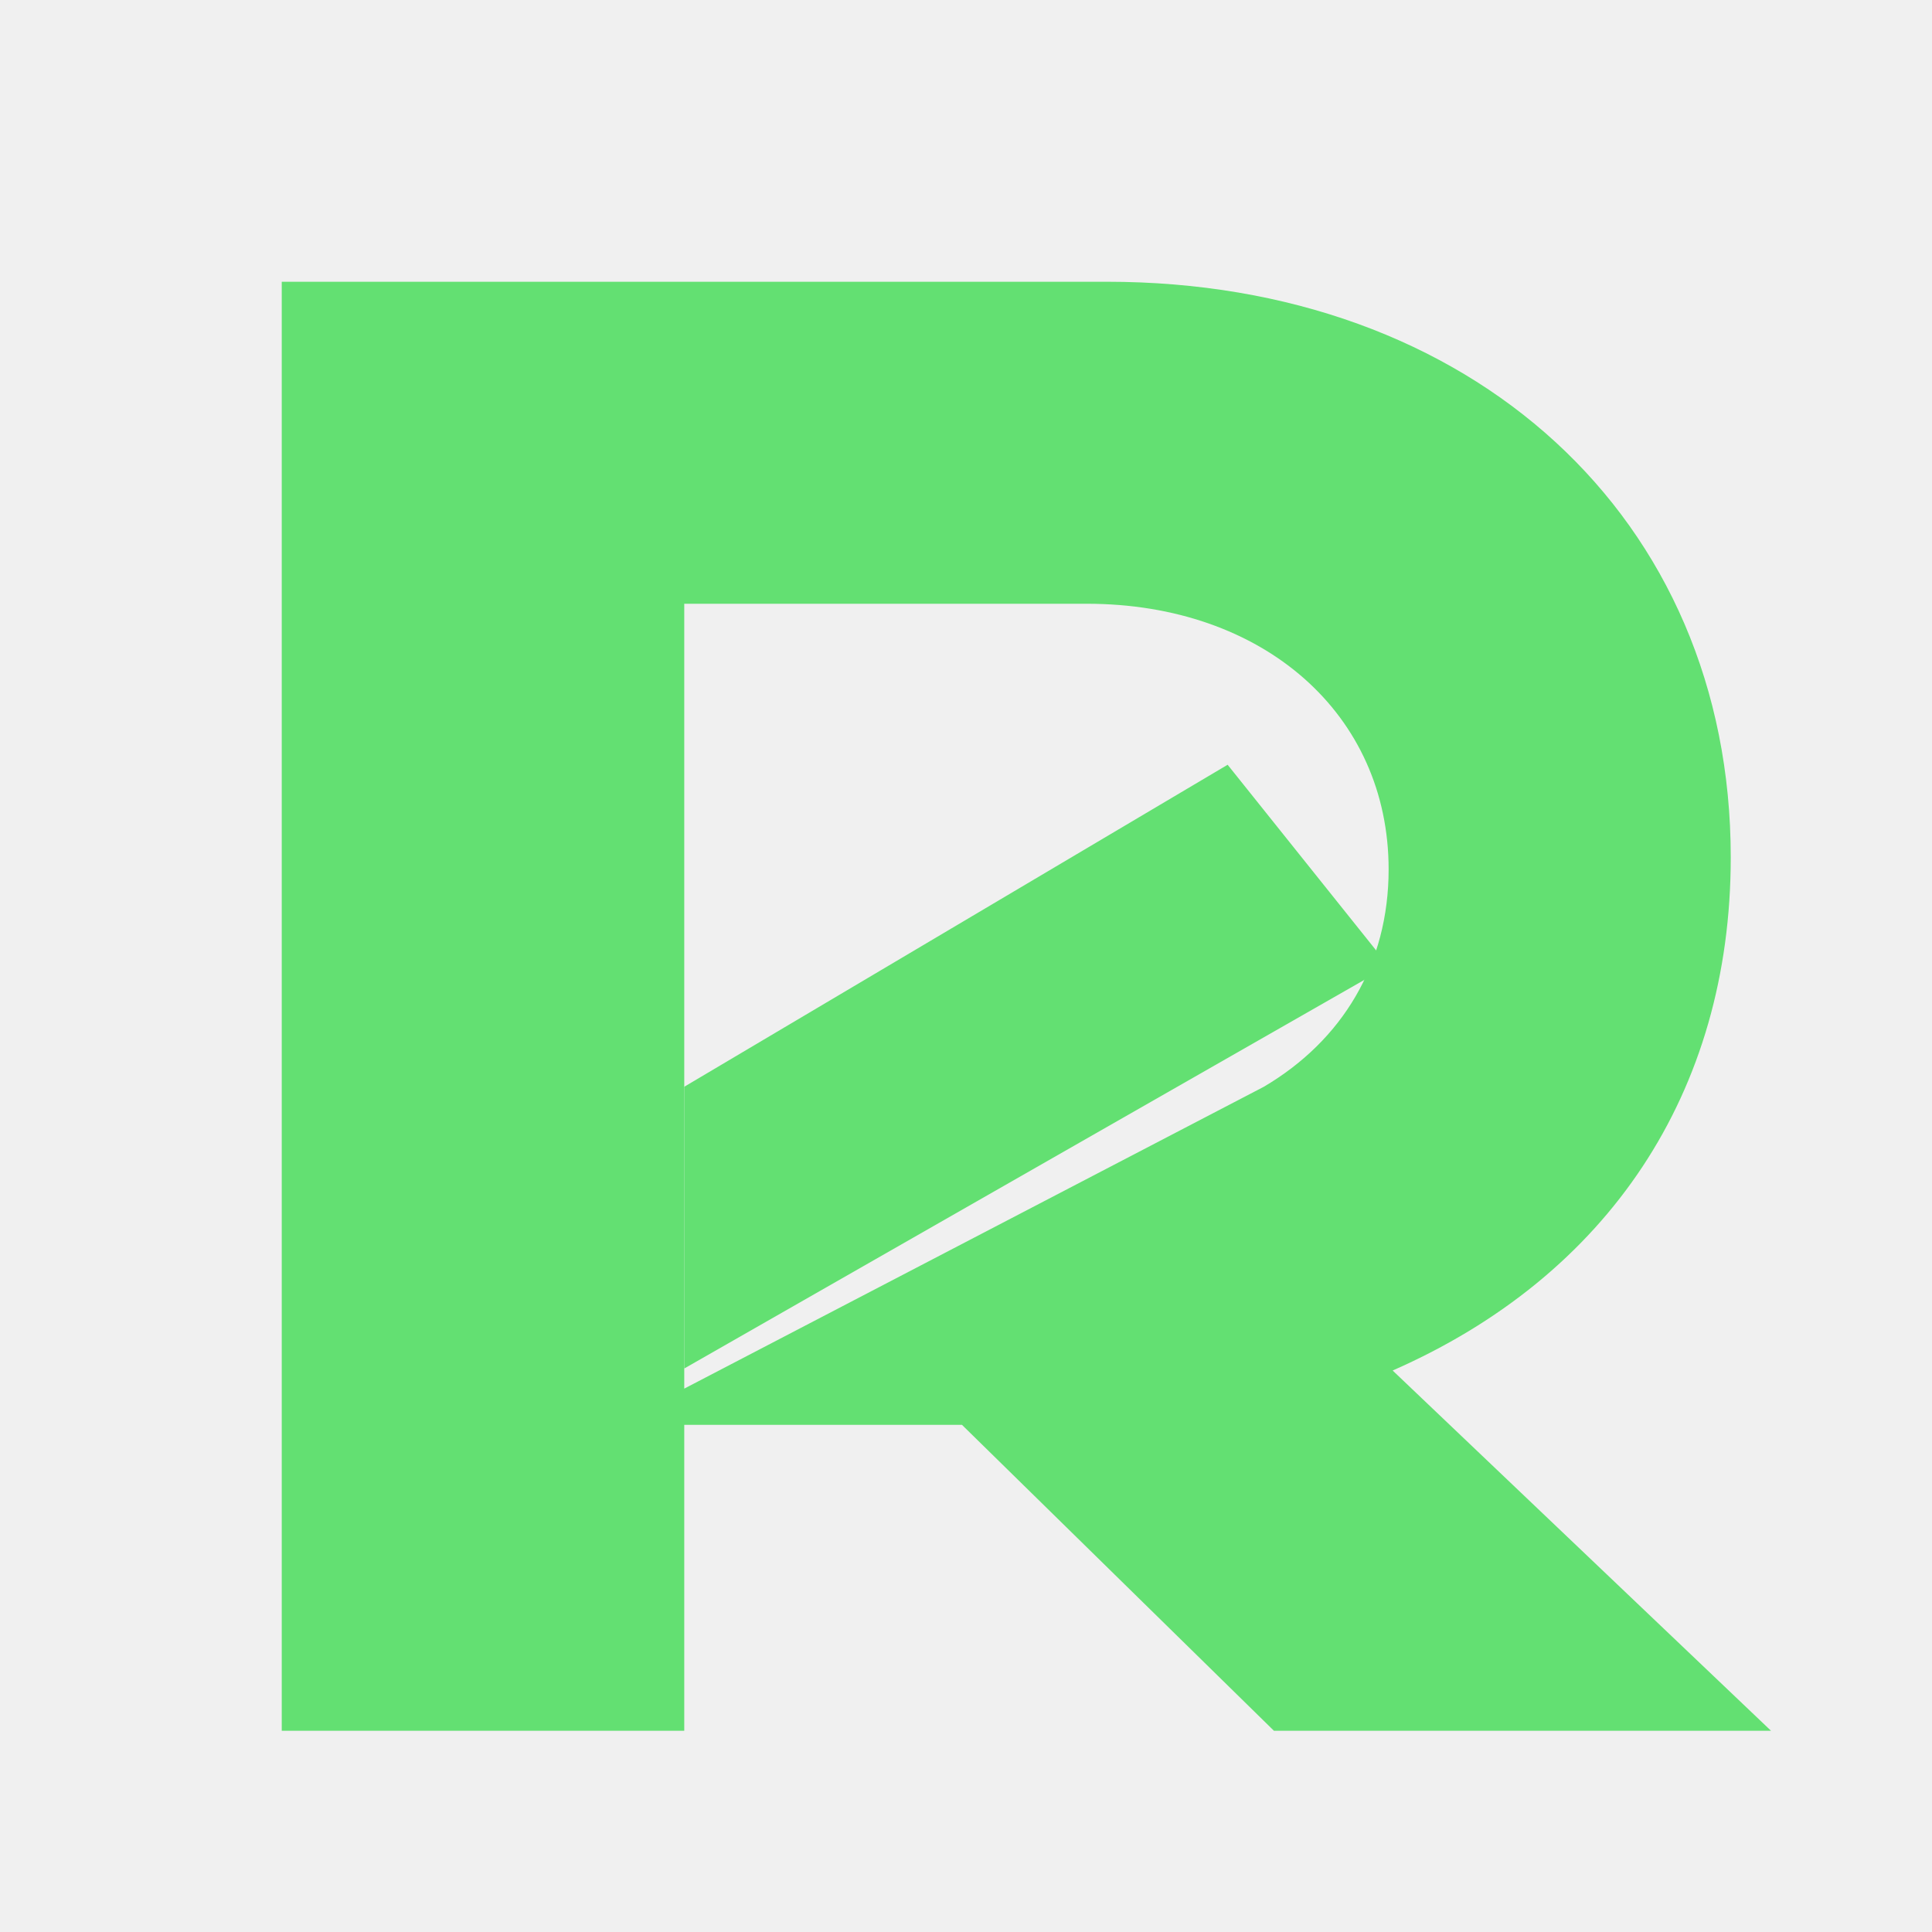
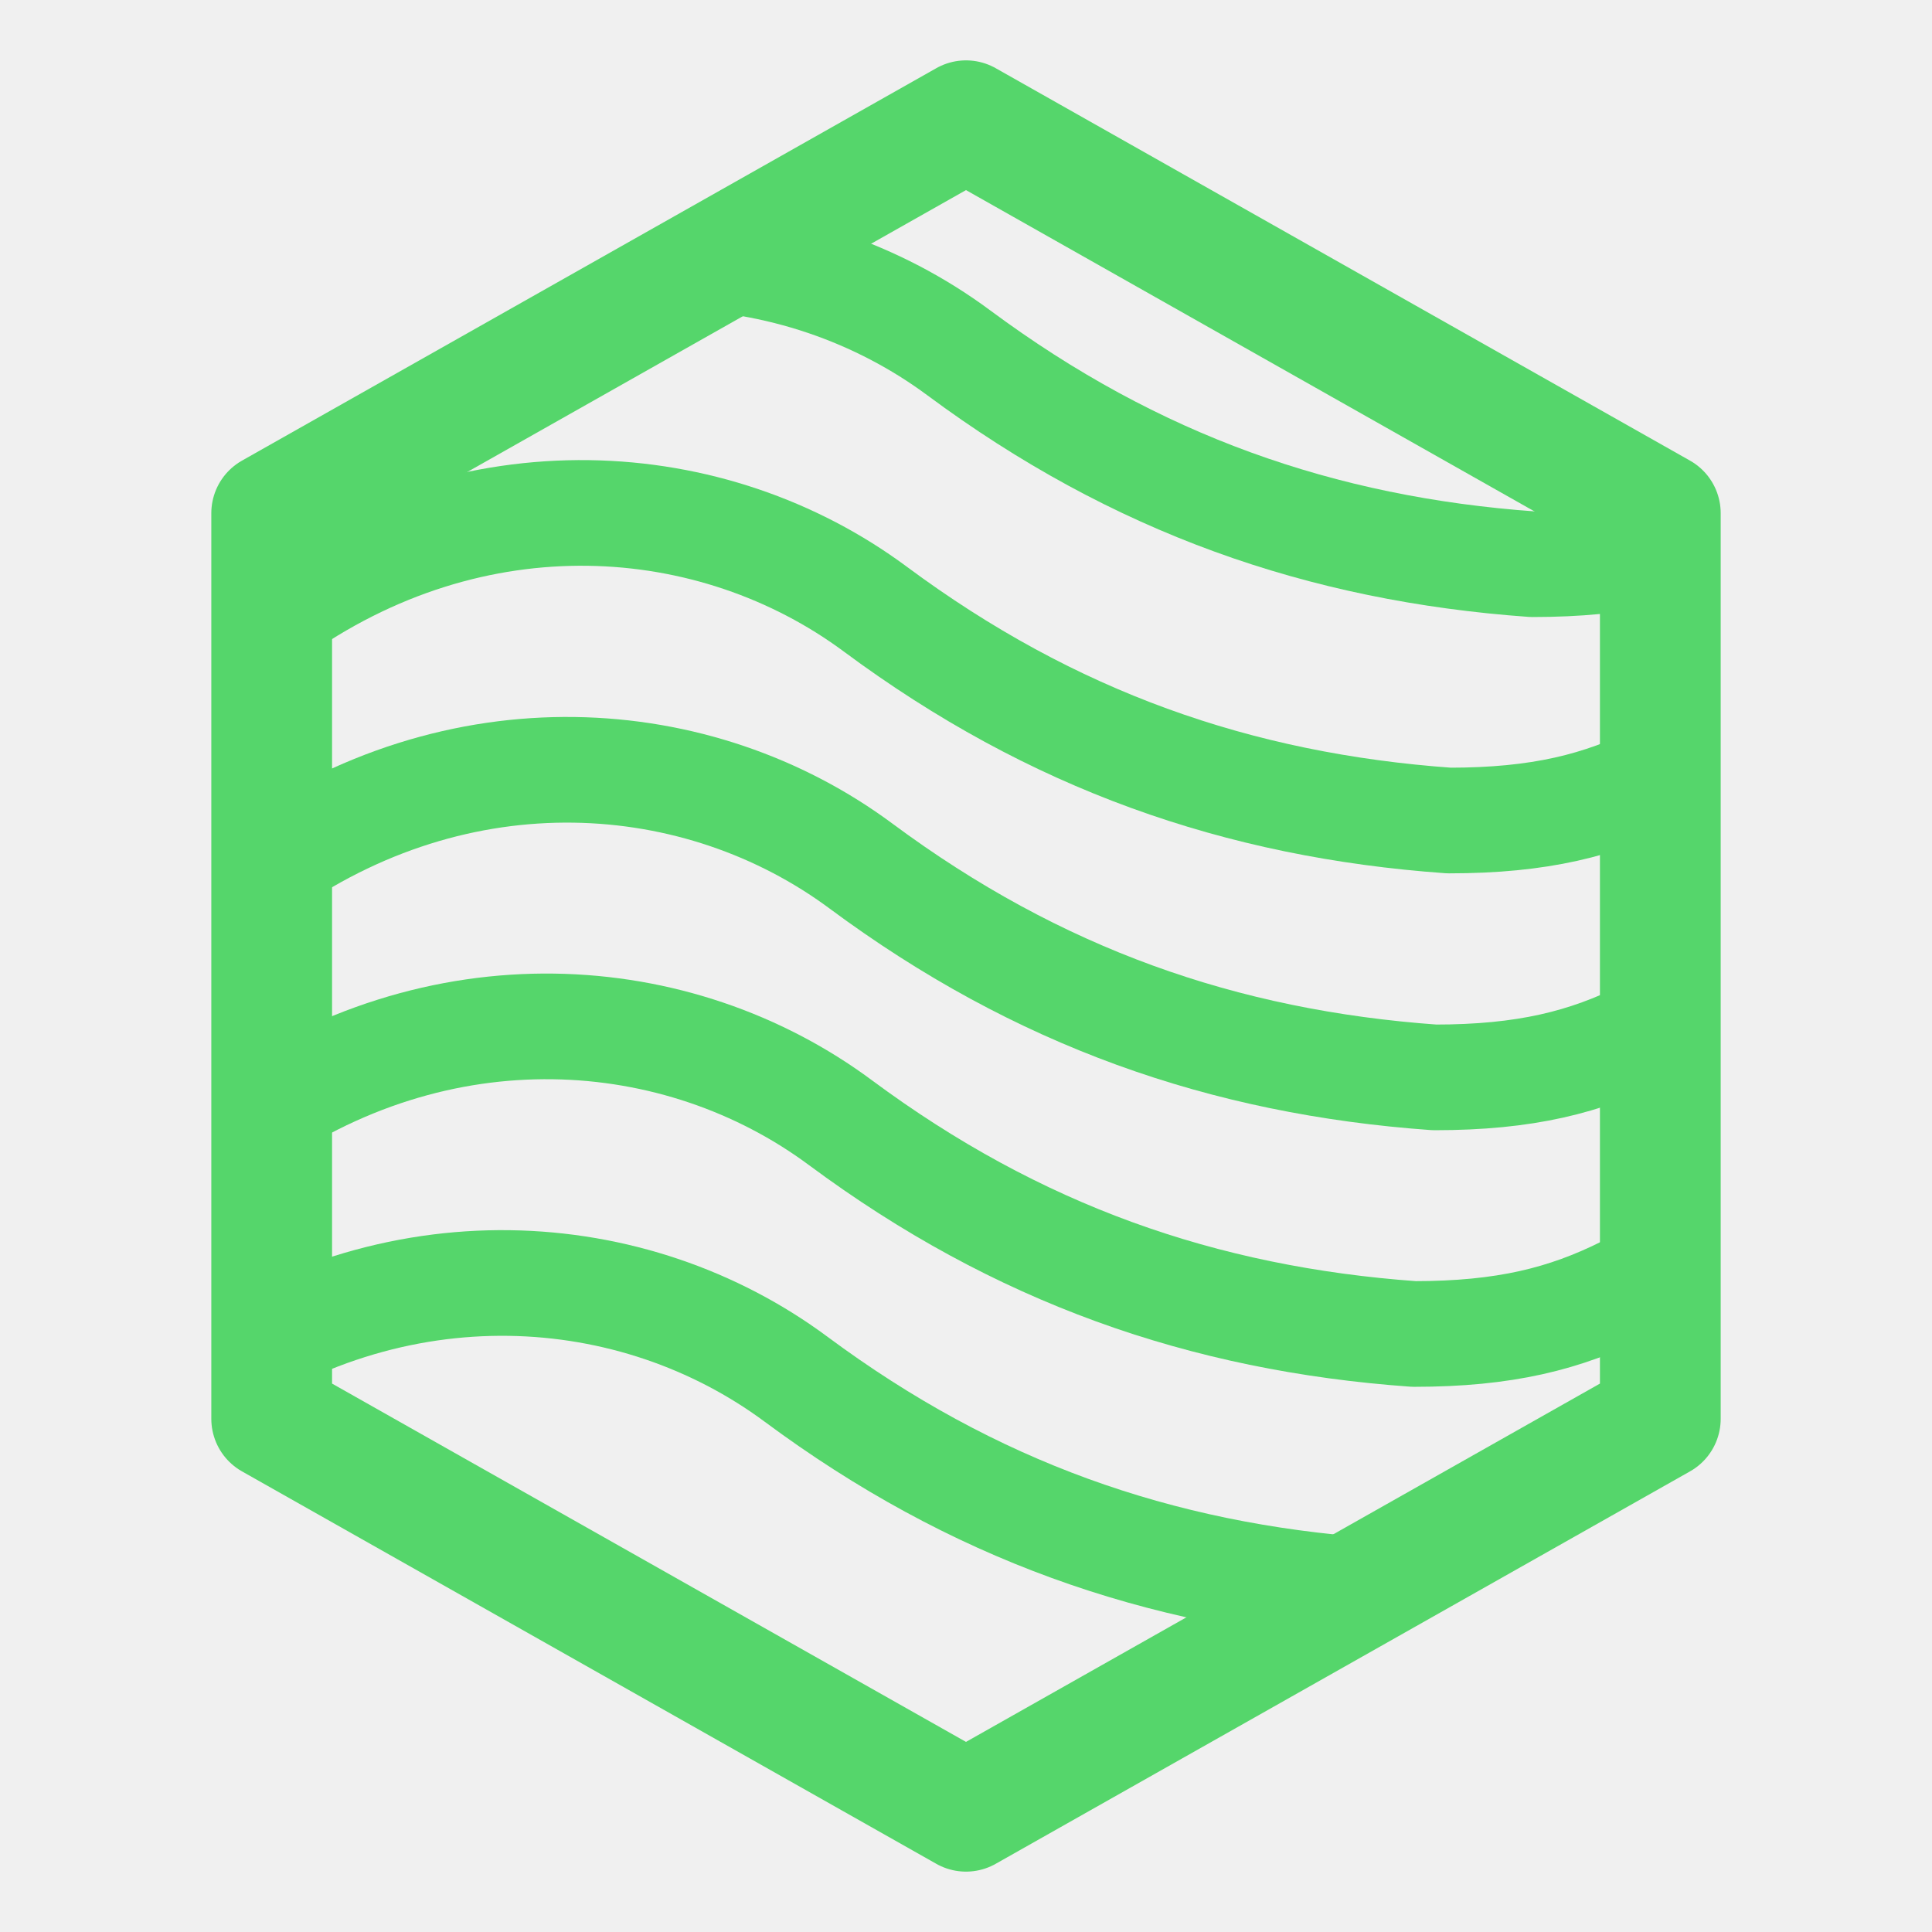
- <svg xmlns="http://www.w3.org/2000/svg" viewBox="0 0 96 96" role="img" aria-labelledby="title desc">
+ <svg xmlns="http://www.w3.org/2000/svg" viewBox="0 0 128 128" role="img" aria-labelledby="title desc">
  <defs>
-     <mask id="cut">
-       <rect width="96" height="96" fill="white" />
-       <path d="M34 30h20c8.8 0 15 5.5 15 13.2 0 4.7-2.3 8.5-6.2 10.8L34 69V30Z" fill="black" />
-       <path d="M34 54 61 38l8 10-35 20V54Z" fill="white" />
-     </mask>
+     <clipPath id="tile">
+       <path d="M64 8 110 34v60L64 120 18 94V34Z" />
+     </clipPath>
  </defs>
-   <path fill="#63E072" mask="url(#cut)" d="M14 14h41c18.1 0 31 11.7 31 28.6 0 11.7-6.1 20.8-16.8 25.5L88 86H63.3L47.8 70.8H34V86H14V14Z" />
+   <path d="M64 8 110 34v60L64 120 18 94V34Z" fill="none" stroke="#55D66B" stroke-width="8" stroke-linejoin="round" />
+   <g clip-path="url(#tile)" fill="none" stroke="#55D66B" stroke-width="7" stroke-linecap="round" stroke-linejoin="round">
+     <path d="M 18 40.812 C 31.366 31.172 47.265 32.398 58 40.362 C 69.694 49.037 82 53.362 96 54.362 C 102 54.362 106 53.362 110 51.362" />
+     <path d="M 17.045 57.83 C 30.411 48.19 46.31 49.416 57.045 57.38 C 68.739 66.055 81.045 70.38 95.045 71.38 C 101.045 71.38 105.045 70.38 109.045 68.38" style="stroke-width: 7;" />
+     <path d="M 15.681 74.83 C 29.047 65.19 44.946 66.416 55.681 74.38 C 67.375 83.055 79.681 87.38 93.681 88.38 C 99.681 88.38 103.681 87.38 107.681 85.38" style="stroke-width: 7;" />
+     <path d="M 32.123 -6.383 C 45.489 -16.023 61.388 -14.797 72.123 -6.833 C 83.817 1.842 96.123 6.167 110.123 7.167 C 116.123 7.167 120.123 6.167 124.123 4.167" style="stroke-width: 7; fill-opacity: 0.04; fill-rule: nonzero;" />
+     <path d="M 23.527 23.83 C 36.893 14.19 52.792 15.416 63.527 23.38 C 75.221 32.055 87.527 36.38 101.527 37.38 C 107.527 37.38 111.527 36.38 115.527 34.38" style="stroke-width: 7; fill-opacity: 0.04; fill-rule: nonzero;" />
+     <path d="M 12.745 91.83 C 26.111 82.19 42.01 83.416 52.745 91.38 C 64.439 100.055 76.745 104.38 90.745 105.38 C 96.745 105.38 100.745 104.38 104.745 102.38" style="stroke-width: 7;" />
+     <path d="M 10.426 130.664 C 23.792 121.024 39.691 122.25 50.426 130.214 C 62.12 138.889 74.426 143.214 88.426 144.214 C 94.426 144.214 98.426 143.214 102.426 141.214" style="stroke-width: 7;" />
+   </g>
</svg>
